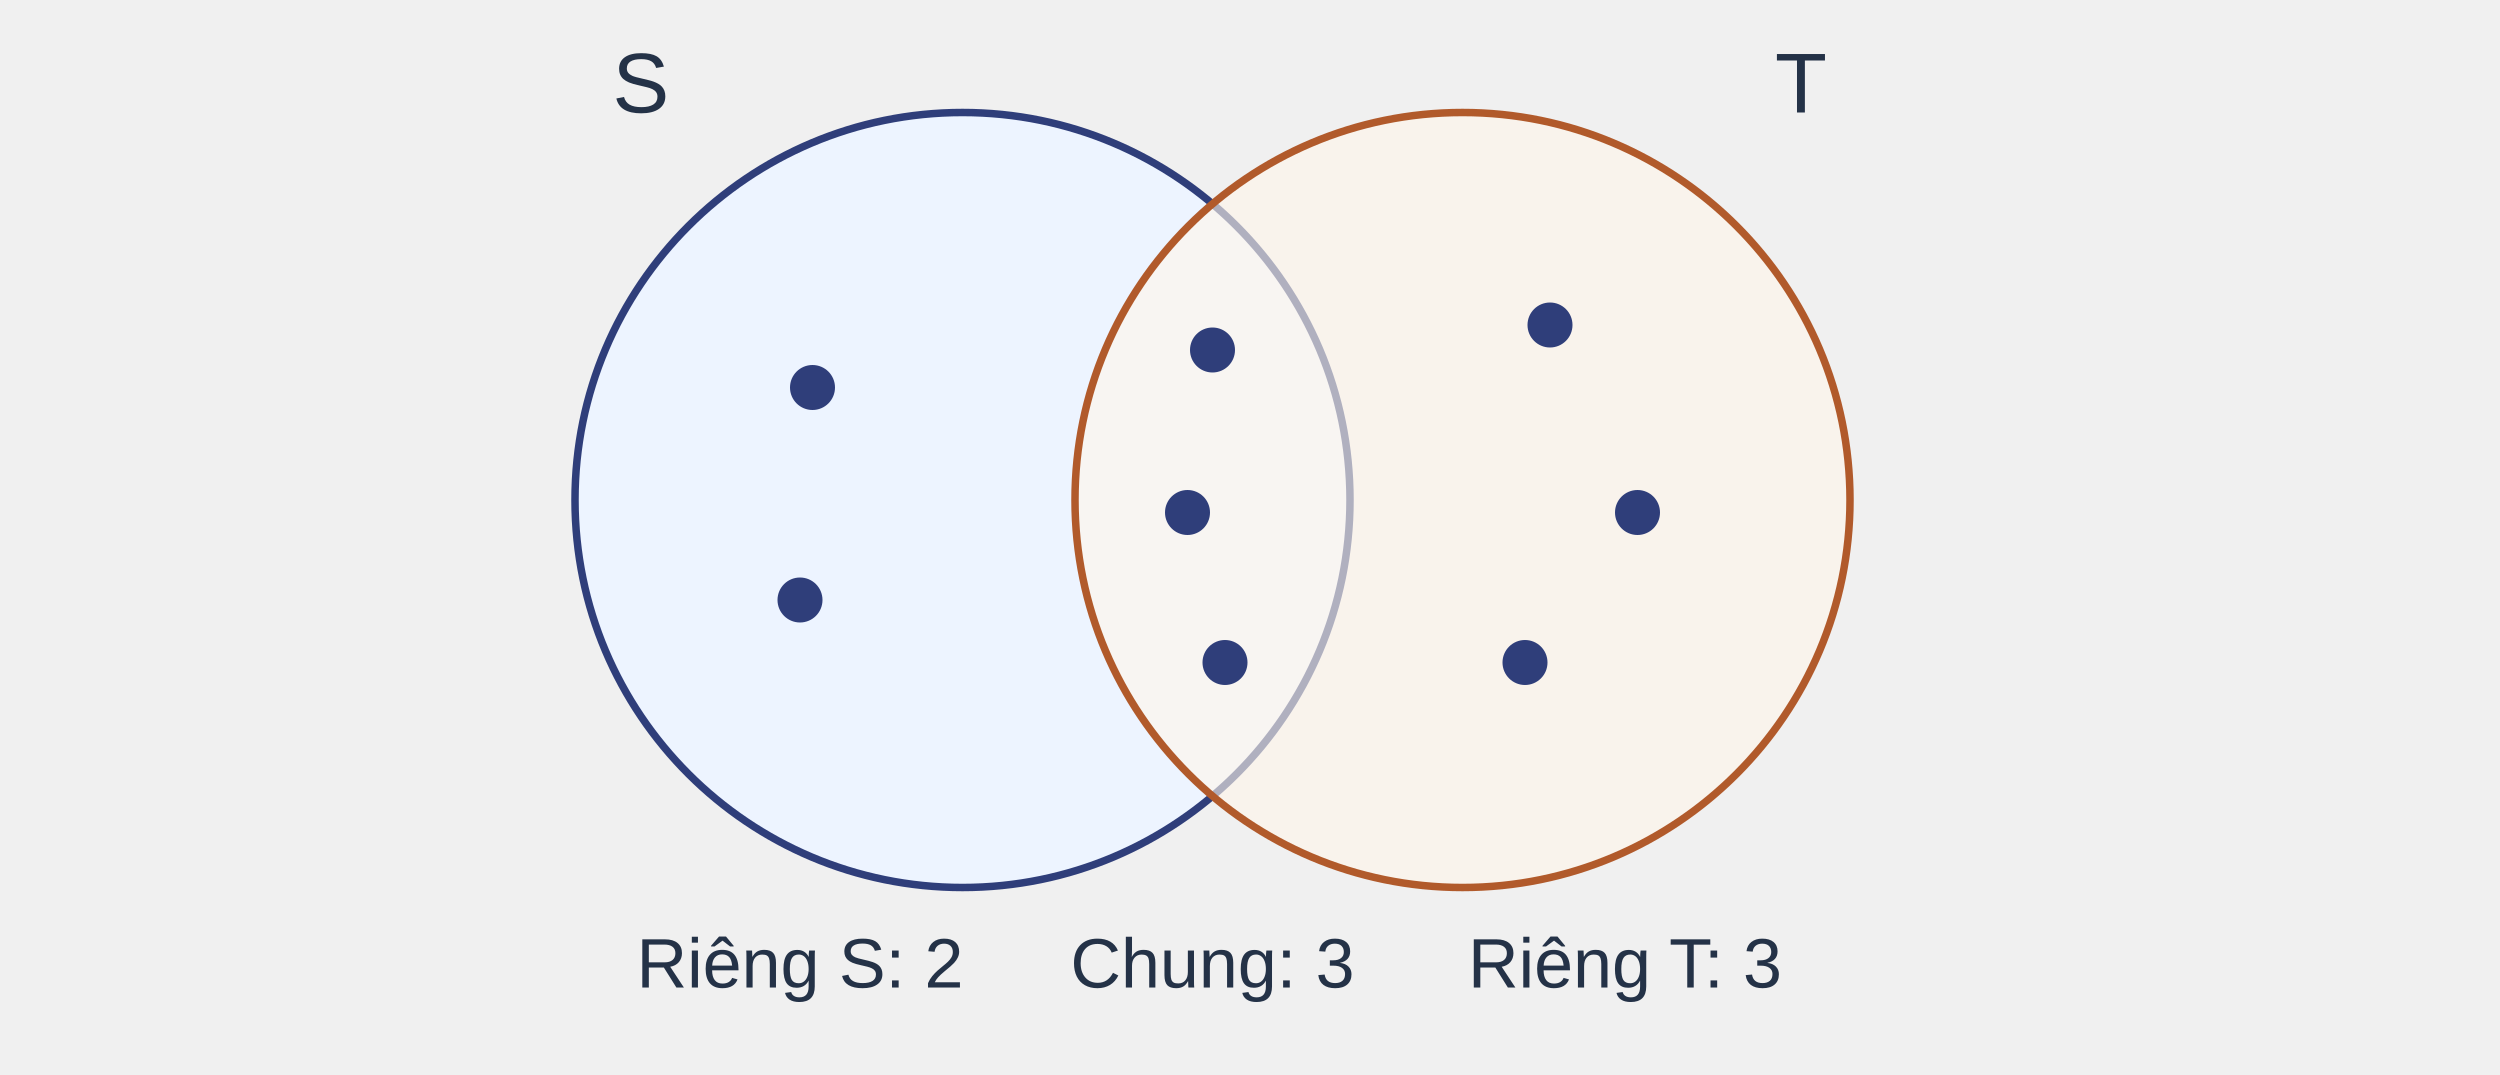
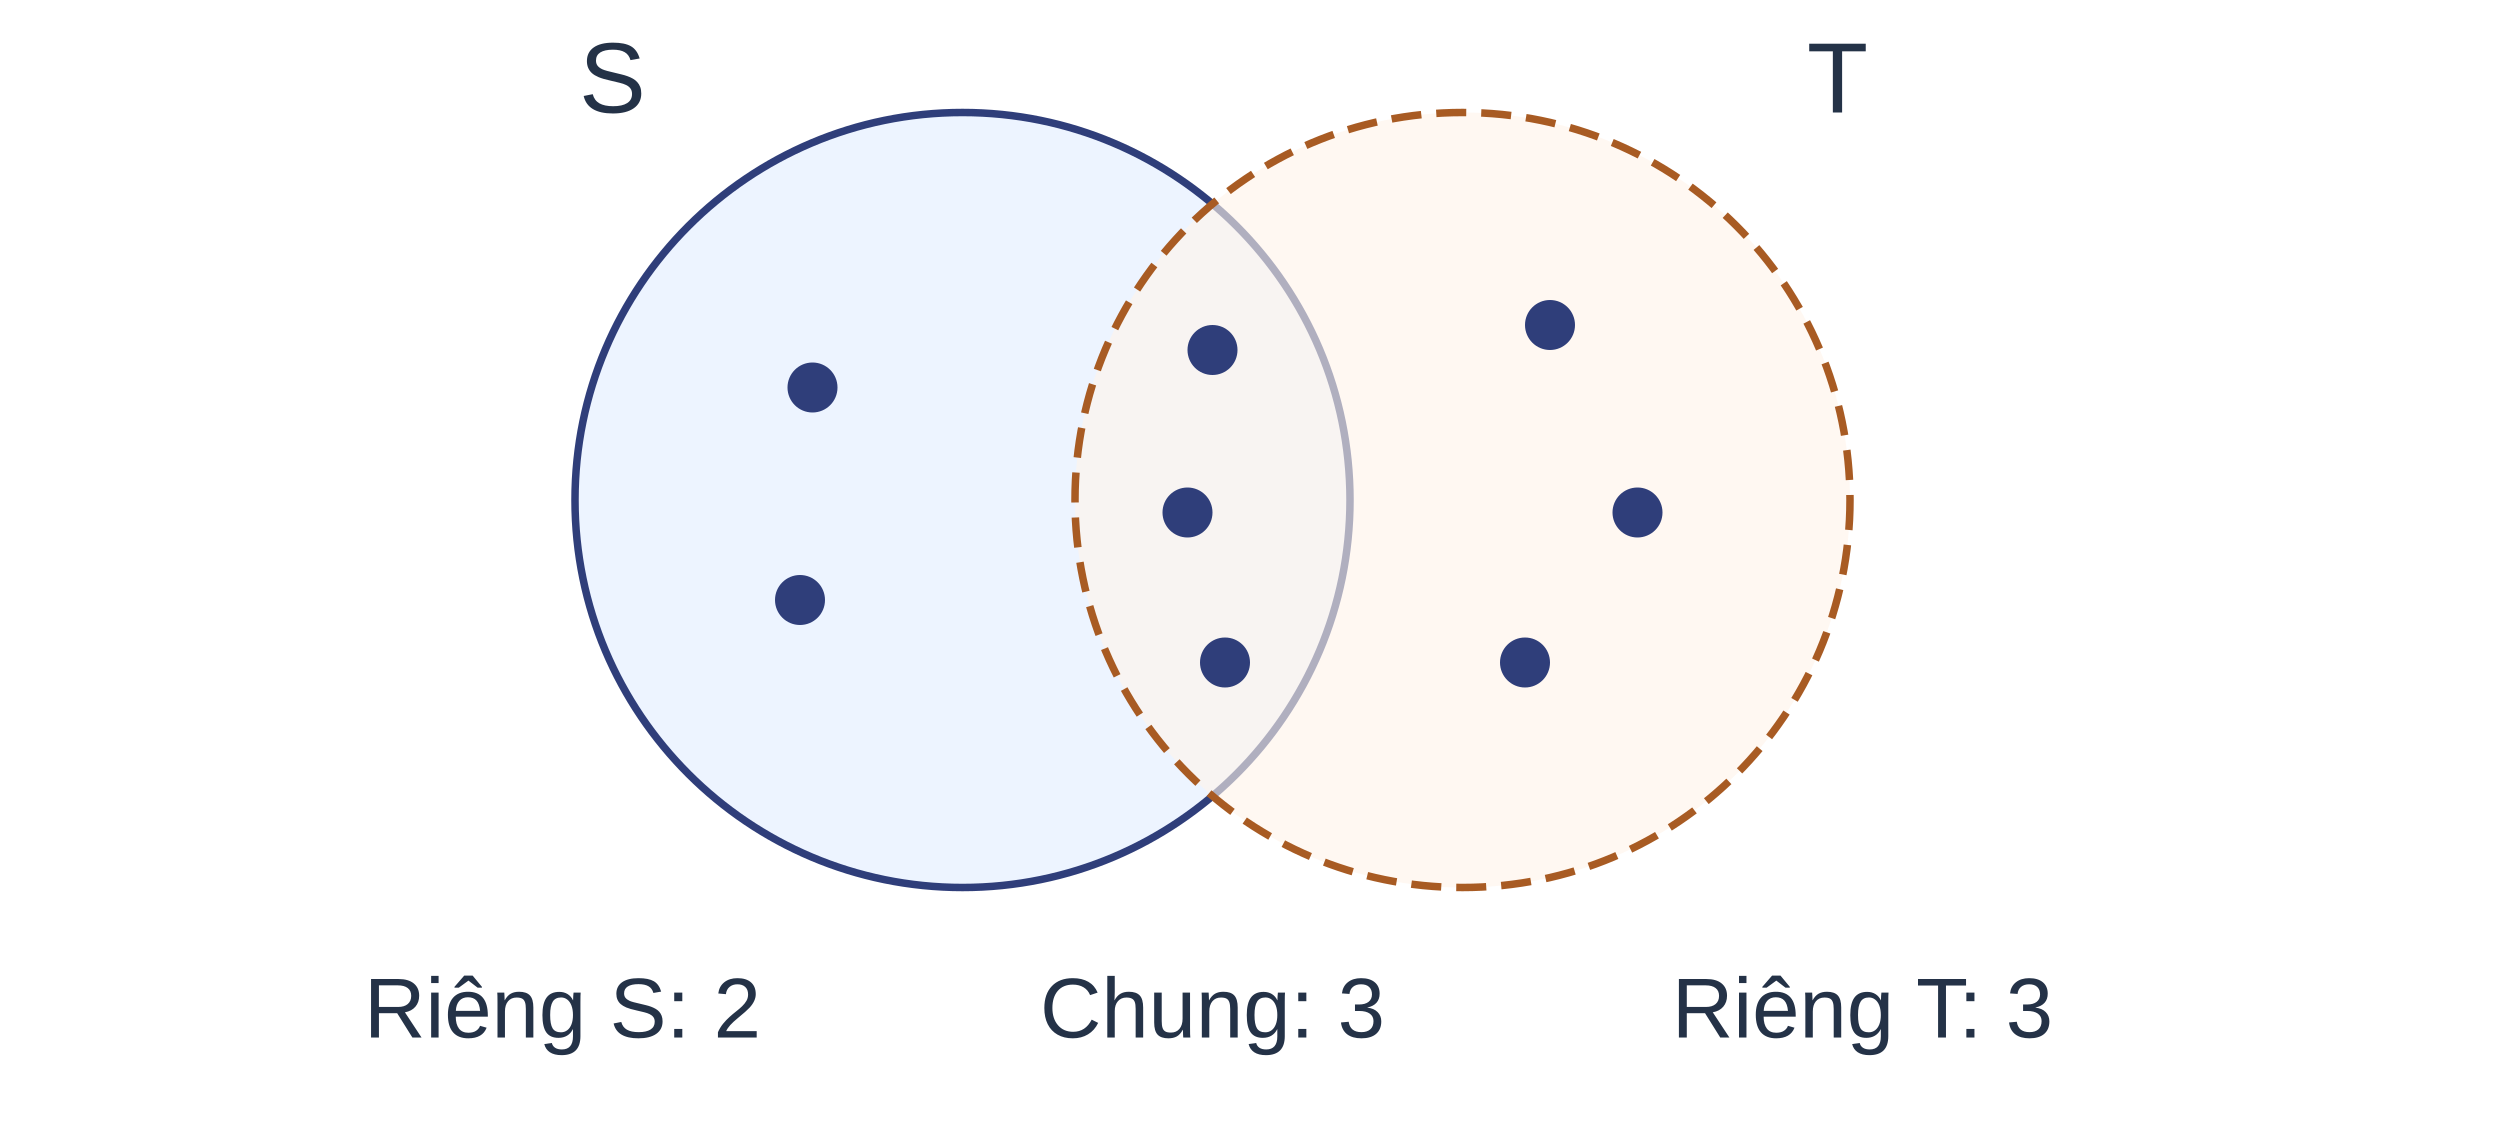
- <svg xmlns="http://www.w3.org/2000/svg" viewBox="0 0 1000 430" role="img" aria-labelledby="title desc">
+ <svg xmlns="http://www.w3.org/2000/svg" viewBox="0 0 1000 450" role="img" aria-labelledby="title desc">
  <defs>
-     <marker id="arrow" viewBox="0 0 10 10" refX="9" refY="5" markerWidth="7" markerHeight="7" orient="auto-start-reverse">
-       <path d="M 0 0 L 10 5 L 0 10 z" fill="#2f3e7a" />
+     <marker id="arrow" markerWidth="10" markerHeight="10" refX="9" refY="4.5" orient="auto">
+       <path d="M0,0 L9,4.5 L0,9 Z" fill="#2f3e7a" />
    </marker>
  </defs>
-   <g font-family="Arial, sans-serif" font-size="28" fill="#243247">
+   <rect x="0" y="0" width="1000" height="450" fill="#ffffff" />
+   <g font-family="Arial, Helvetica, sans-serif">
    <circle cx="385" cy="200" r="155" fill="#edf4ff" stroke="#2f3e7a" stroke-width="3" />
-     <circle cx="585" cy="200" r="155" fill="#fff5e9" fill-opacity=".62" stroke="#b15a2b" stroke-width="3" />
-     <text x="245" y="45" font-size="34">S</text>
-     <text x="710" y="45" font-size="34">T</text>
-     <g fill="#2f3e7a">
-       <circle cx="325" cy="155" r="9" />
-       <circle cx="320" cy="240" r="9" />
-       <circle cx="485" cy="140" r="9" />
-       <circle cx="475" cy="205" r="9" />
-       <circle cx="490" cy="265" r="9" />
-       <circle cx="620" cy="130" r="9" />
-       <circle cx="655" cy="205" r="9" />
-       <circle cx="610" cy="265" r="9" />
-     </g>
-     <text x="320" y="395" text-anchor="middle">Riêng S: 2</text>
-     <text x="485" y="395" text-anchor="middle">Chung: 3</text>
-     <text x="650" y="395" text-anchor="middle">Riêng T: 3</text>
+     <circle cx="585" cy="200" r="155" fill="#fff4e9" fill-opacity=".62" stroke="#a85b23" stroke-width="3" stroke-dasharray="12 6" />
+     <text x="245.0" y="45.0" font-size="40" fill="#243247" text-anchor="middle" font-weight="normal">S</text>
+     <text x="735.0" y="45.0" font-size="40" fill="#243247" text-anchor="middle" font-weight="normal">T</text>
+     <circle cx="325" cy="155" r="10" fill="#2f3e7a" />
+     <circle cx="320" cy="240" r="10" fill="#2f3e7a" />
+     <circle cx="485" cy="140" r="10" fill="#2f3e7a" />
+     <circle cx="475" cy="205" r="10" fill="#2f3e7a" />
+     <circle cx="490" cy="265" r="10" fill="#2f3e7a" />
+     <circle cx="620" cy="130" r="10" fill="#2f3e7a" />
+     <circle cx="655" cy="205" r="10" fill="#2f3e7a" />
+     <circle cx="610" cy="265" r="10" fill="#2f3e7a" />
+     <text x="225.0" y="415.0" font-size="34" fill="#243247" text-anchor="middle" font-weight="normal">Riêng S: 2</text>
+     <text x="485.0" y="415.0" font-size="34" fill="#243247" text-anchor="middle" font-weight="normal">Chung: 3</text>
+     <text x="745.0" y="415.0" font-size="34" fill="#243247" text-anchor="middle" font-weight="normal">Riêng T: 3</text>
  </g>
</svg>
